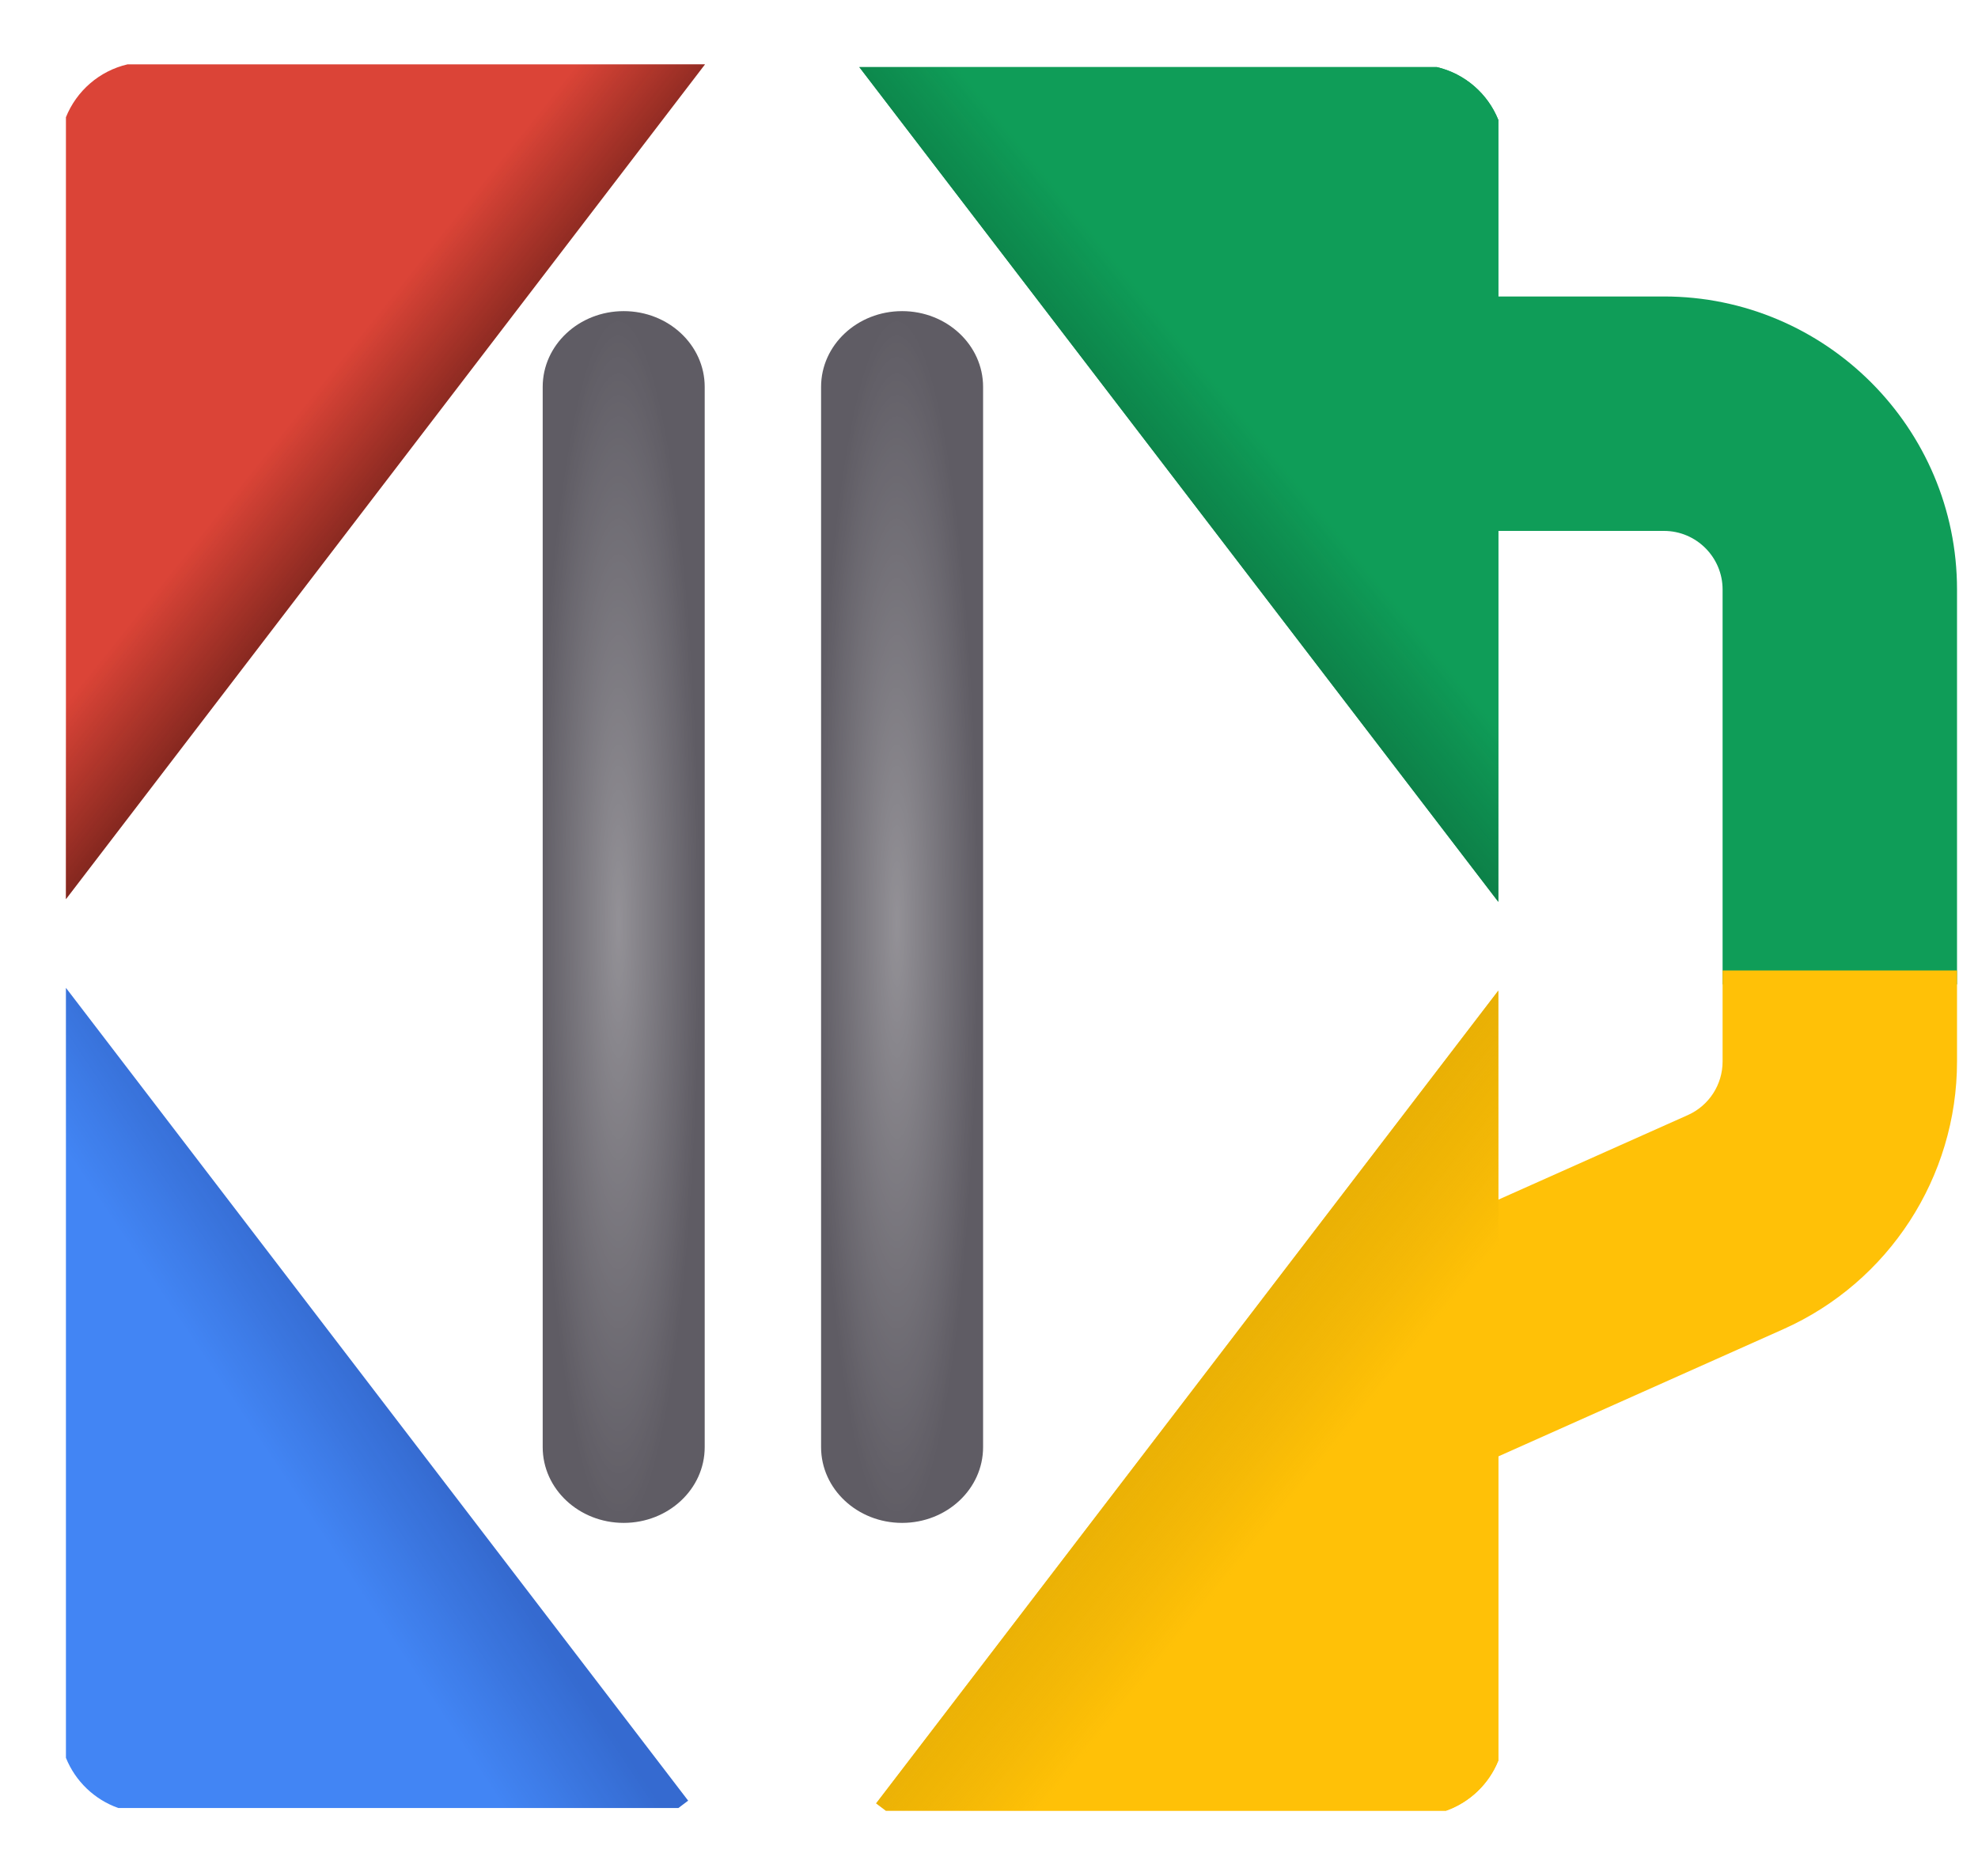
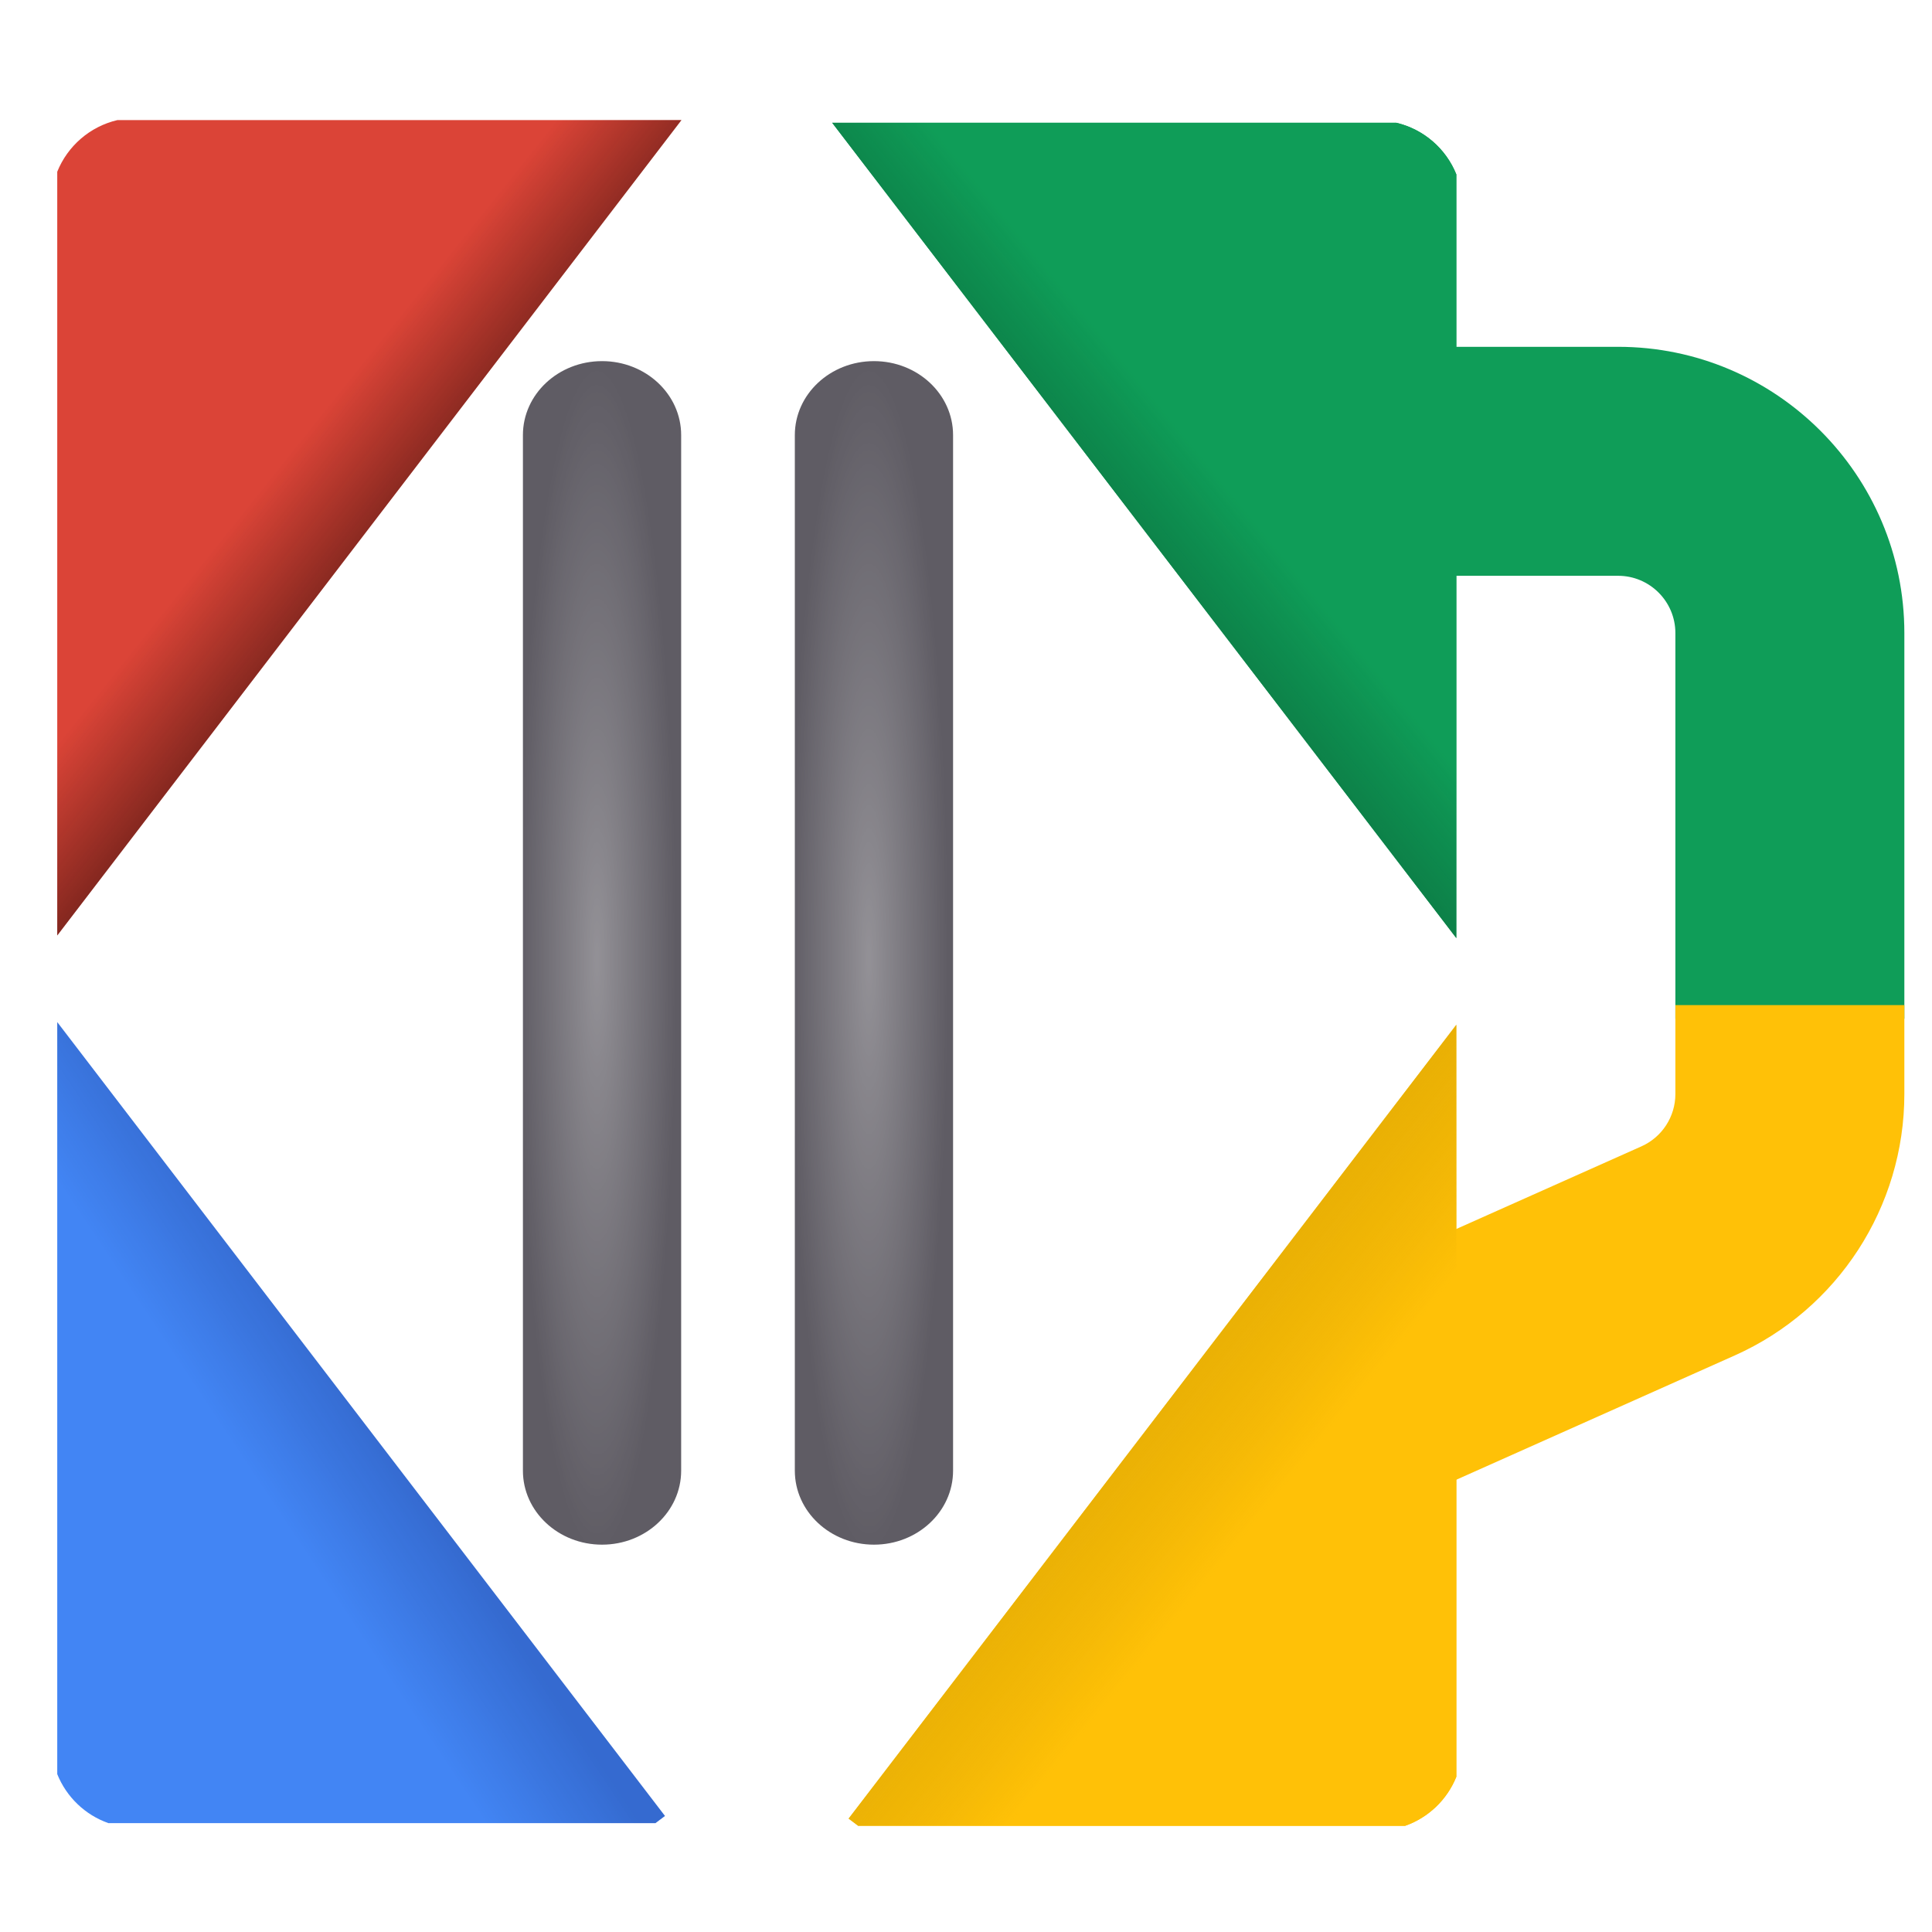
- <svg xmlns="http://www.w3.org/2000/svg" xmlns:ns1="http://www.openswatchbook.org/uri/2009/osb" xmlns:xlink="http://www.w3.org/1999/xlink" aria-hidden="true" focusable="false" data-prefix="fas" data-icon="beer" class="svg-inline--fa fa-beer fa-w-14" role="img" viewBox="0 0 540 512" version="1.1" id="svg4" width="540" height="512">
+ <svg xmlns="http://www.w3.org/2000/svg" xmlns:ns1="http://www.openswatchbook.org/uri/2009/osb" xmlns:xlink="http://www.w3.org/1999/xlink" aria-hidden="true" focusable="false" data-prefix="fas" data-icon="beer" class="svg-inline--fa fa-beer fa-w-14" role="img" viewBox="0 0 540 540" version="1.1" id="svg4" width="540" height="540">
  <defs id="defs8">
    <linearGradient id="linearGradient15546">
      <stop style="stop-color:#00003f;stop-opacity:1;" offset="0" id="stop15542" />
      <stop style="stop-color:#00003f;stop-opacity:0;" offset="1" id="stop15544" />
    </linearGradient>
    <linearGradient id="linearGradient15538">
      <stop style="stop-color:#330d09;stop-opacity:1;" offset="0" id="stop15534" />
      <stop style="stop-color:#330d09;stop-opacity:0;" offset="1" id="stop15536" />
    </linearGradient>
    <linearGradient id="linearGradient15515">
      <stop style="stop-color:#0f9d58;stop-opacity:1;" offset="0" id="stop15511" />
      <stop style="stop-color:#000000;stop-opacity:0.336" offset="1" id="stop15513" />
    </linearGradient>
    <linearGradient id="linearGradient15482-0-6">
      <stop style="stop-color:#ffc107;stop-opacity:1;" offset="0" id="stop15478" />
      <stop style="stop-color:#b88a00;stop-opacity:0.333" offset="1" id="stop15480" />
    </linearGradient>
    <linearGradient id="linearGradient11243">
      <stop style="stop-color:#ffffff;stop-opacity:1;" offset="0" id="stop11239" />
      <stop style="stop-color:#ffffff;stop-opacity:0;" offset="1" id="stop11241" />
    </linearGradient>
    <linearGradient id="linearGradient10430" ns1:paint="solid">
      <stop style="stop-color:#5f5c64;stop-opacity:1;" offset="0" id="stop10428" />
    </linearGradient>
-     <radialGradient xlink:href="#linearGradient11243" id="radialGradient11245" cx="202.579" cy="259.221" fx="202.579" fy="259.221" r="22.114" gradientTransform="matrix(1,0,0,7.479372,-33.7266,-1686.652)" gradientUnits="userSpaceOnUse" />
-     <radialGradient xlink:href="#linearGradient11243" id="radialGradient11245-9" cx="202.579" cy="259.221" fx="202.579" fy="259.221" r="22.114" gradientTransform="matrix(1,0,0,7.479372,42.2734,-1686.652)" gradientUnits="userSpaceOnUse" />
-     <linearGradient xlink:href="#linearGradient15482-0-6" id="linearGradient15484" x1="355" y1="407" x2="275" y2="342" gradientUnits="userSpaceOnUse" />
-     <linearGradient xlink:href="#linearGradient15515" id="linearGradient15517" x1="330" y1="102" x2="220" y2="192" gradientUnits="userSpaceOnUse" />
-     <linearGradient xlink:href="#linearGradient15538" id="linearGradient15540" x1="140" y1="142" x2="90" y2="102" gradientUnits="userSpaceOnUse" />
-     <linearGradient xlink:href="#linearGradient15546" id="linearGradient15548" x1="120" y1="402" x2="90" y2="422" gradientUnits="userSpaceOnUse" />
+     <radialGradient xlink:href="#linearGradient11243" id="radialGradient11245" cx="202.579" cy="259.221" fx="202.579" fy="259.221" r="22.114" gradientTransform="matrix(1,0,0,7.479372,-35.7266,-1670.652)" gradientUnits="userSpaceOnUse" />
+     <radialGradient xlink:href="#linearGradient11243" id="radialGradient11245-9" cx="202.579" cy="259.221" fx="202.579" fy="259.221" r="22.114" gradientTransform="matrix(1,0,0,7.479372,40.2734,-1670.652)" gradientUnits="userSpaceOnUse" />
+     <linearGradient xlink:href="#linearGradient15482-0-6" id="linearGradient15484" x1="355" y1="407" x2="275" y2="342" gradientUnits="userSpaceOnUse" gradientTransform="translate(-2,16)" />
+     <linearGradient xlink:href="#linearGradient15515" id="linearGradient15517" x1="330" y1="102" x2="220" y2="192" gradientUnits="userSpaceOnUse" gradientTransform="translate(-2,16)" />
+     <linearGradient xlink:href="#linearGradient15538" id="linearGradient15540" x1="140" y1="142" x2="90" y2="102" gradientUnits="userSpaceOnUse" gradientTransform="translate(-2,16)" />
+     <linearGradient xlink:href="#linearGradient15546" id="linearGradient15548" x1="120" y1="402" x2="90" y2="422" gradientUnits="userSpaceOnUse" gradientTransform="translate(-2,16)" />
  </defs>
-   <path style="fill:#db4437;fill-opacity:1" d="M 34.793,17.572 C 27.13,19.363 20.883,24.822 18,32 V 245.461 L 192.459,17.572 Z" id="path2-6-7" />
-   <path style="fill:#0f9d58;fill-opacity:1" d="m 406.273,80.936 v 64 h 48 c 8.822,0 16,7.178 16,16 v 107.805 h 64 V 160.936 c 0,-44.112 -35.888,-80 -80,-80 z" id="path2-6-6" />
-   <path style="fill:#ffc107;fill-opacity:1" d="m 470.273,264.936 v 24.859 a 16.018,16.018 0 0 1 -9.479,14.611 l -54.522,24.334 v 70.086 l 80.606,-35.979 c 28.79,-12.85 47.395,-41.525 47.395,-73.053 v -24.859 z" id="path2-6-6-9" />
-   <path style="fill:#4285f4;fill-opacity:1" d="m 18,269.684 v 210.188 c 2.563,6.382 7.784,11.406 14.297,13.701 h 152.9 l 2.662,-2.008 z" id="path2-6-3" />
-   <path style="opacity:1;fill:#5f5c64;fill-opacity:1;stroke:none;stroke-width:0.967;stroke-opacity:1" d="m 170.273,84.936 c -12.212,0 -22.115,9.257 -22.115,20.675 v 289.452 c 0,11.418 9.903,20.675 22.115,20.675 12.212,0 22.113,-9.257 22.113,-20.675 V 105.61 c 0,-11.418 -9.901,-20.675 -22.113,-20.675 z" id="rect5035" />
-   <path style="fill:#ffc107;fill-opacity:1" d="m 409.049,270.426 v 210.188 c -2.563,6.382 -7.784,11.406 -14.297,13.701 H 241.851 l -2.662,-2.008 z" id="path2-6-3-1" />
-   <path style="fill:#0f9d58;fill-opacity:1" d="m 392.256,18.314 c 7.663,1.791 13.91,7.249 16.793,14.428 V 246.203 L 234.59,18.314 Z" id="path2-6-7-2" />
-   <path style="opacity:0.325;fill:url(#radialGradient11245);fill-opacity:1;stroke:none;stroke-width:0.967;stroke-opacity:1" d="m 168.854,86.756 c -12.212,0 -22.115,9.257 -22.115,20.675 v 289.452 c 0,11.418 9.903,20.675 22.115,20.675 12.212,0 22.113,-9.257 22.113,-20.675 V 107.43 c 0,-11.418 -9.901,-20.675 -22.113,-20.675 z" id="rect5035-1" />
-   <path style="opacity:1;fill:#5f5c64;fill-opacity:1;stroke:none;stroke-width:0.967;stroke-opacity:1" d="m 246.273,84.936 c -12.212,0 -22.115,9.257 -22.115,20.675 v 289.452 c 0,11.418 9.903,20.675 22.115,20.675 12.212,0 22.113,-9.257 22.113,-20.675 V 105.61 c 0,-11.418 -9.901,-20.675 -22.113,-20.675 z" id="rect5035-8" />
-   <path style="opacity:0.325;fill:url(#radialGradient11245-9);fill-opacity:1;stroke:none;stroke-width:0.967;stroke-opacity:1" d="m 244.854,86.756 c -12.212,0 -22.115,9.257 -22.115,20.675 v 289.452 c 0,11.418 9.903,20.675 22.115,20.675 12.212,0 22.113,-9.257 22.113,-20.675 V 107.43 c 0,-11.418 -9.901,-20.675 -22.113,-20.675 z" id="rect5035-1-4" />
-   <path style="fill:url(#linearGradient15548);fill-opacity:1;opacity:0.201" d="m 18,269.684 v 210.188 c 2.563,6.382 7.784,11.406 14.297,13.701 h 152.9 l 2.662,-2.008 z" id="path2-6-3-3" />
-   <path style="fill:url(#linearGradient15484);fill-opacity:1" d="m 409.049,270.426 v 210.188 c -2.563,6.382 -7.784,11.406 -14.297,13.701 H 241.851 l -2.662,-2.008 z" id="path2-6-3-1-1" />
-   <path style="fill:url(#linearGradient15517);fill-opacity:1" d="m 392.256,18.314 c 7.663,1.791 13.91,7.249 16.793,14.428 V 246.203 L 234.59,18.314 Z" id="path2-6-7-2-3" />
-   <path style="fill:url(#linearGradient15540);fill-opacity:1" d="M 34.793,17.572 C 27.13,19.363 20.883,24.822 18,32 V 245.461 L 192.459,17.572 Z" id="path2-6-7-20" />
+   <path style="fill:#db4437;fill-opacity:1" d="M 32.793,33.572 C 25.13,35.363 18.883,40.822 16,48 V 261.461 L 190.459,33.572 Z" id="path2-6-7" />
+   <path style="fill:#0f9d58;fill-opacity:1" d="m 404.273,96.936 v 64 h 48 c 8.822,0 16,7.178 16,16 v 107.805 h 64 V 176.936 c 0,-44.112 -35.888,-80 -80,-80 z" id="path2-6-6" />
+   <path style="fill:#ffc107;fill-opacity:1" d="m 468.273,280.936 v 24.859 a 16.018,16.018 0 0 1 -9.479,14.611 l -54.522,24.334 v 70.086 l 80.606,-35.979 c 28.79,-12.85 47.395,-41.525 47.395,-73.053 v -24.859 z" id="path2-6-6-9" />
+   <path style="fill:#4285f4;fill-opacity:1" d="m 16,285.684 v 210.188 c 2.563,6.382 7.784,11.406 14.297,13.701 h 152.9 l 2.662,-2.008 z" id="path2-6-3" />
+   <path style="opacity:1;fill:#5f5c64;fill-opacity:1;stroke:none;stroke-width:0.967;stroke-opacity:1" d="m 168.273,100.936 c -12.212,0 -22.115,9.257 -22.115,20.675 v 289.452 c 0,11.418 9.903,20.675 22.115,20.675 12.212,0 22.113,-9.257 22.113,-20.675 V 121.61 c 0,-11.418 -9.901,-20.675 -22.113,-20.675 z" id="rect5035" />
+   <path style="fill:#ffc107;fill-opacity:1" d="m 407.049,286.426 v 210.188 c -2.563,6.382 -7.784,11.406 -14.297,13.701 H 239.851 l -2.662,-2.008 z" id="path2-6-3-1" />
+   <path style="fill:#0f9d58;fill-opacity:1" d="m 390.256,34.314 c 7.663,1.791 13.91,7.249 16.793,14.428 V 262.203 L 232.59,34.314 Z" id="path2-6-7-2" />
+   <path style="opacity:0.325;fill:url(#radialGradient11245);fill-opacity:1;stroke:none;stroke-width:0.967;stroke-opacity:1" d="m 166.854,102.756 c -12.212,0 -22.115,9.257 -22.115,20.675 v 289.452 c 0,11.418 9.903,20.675 22.115,20.675 12.212,0 22.113,-9.257 22.113,-20.675 V 123.43 c 0,-11.418 -9.901,-20.675 -22.113,-20.675 z" id="rect5035-1" />
+   <path style="opacity:1;fill:#5f5c64;fill-opacity:1;stroke:none;stroke-width:0.967;stroke-opacity:1" d="m 244.273,100.936 c -12.212,0 -22.115,9.257 -22.115,20.675 v 289.452 c 0,11.418 9.903,20.675 22.115,20.675 12.212,0 22.113,-9.257 22.113,-20.675 V 121.61 c 0,-11.418 -9.901,-20.675 -22.113,-20.675 z" id="rect5035-8" />
+   <path style="opacity:0.325;fill:url(#radialGradient11245-9);fill-opacity:1;stroke:none;stroke-width:0.967;stroke-opacity:1" d="m 242.854,102.756 c -12.212,0 -22.115,9.257 -22.115,20.675 v 289.452 c 0,11.418 9.903,20.675 22.115,20.675 12.212,0 22.113,-9.257 22.113,-20.675 V 123.43 c 0,-11.418 -9.901,-20.675 -22.113,-20.675 z" id="rect5035-1-4" />
+   <path style="opacity:0.201;fill:url(#linearGradient15548);fill-opacity:1" d="m 16,285.684 v 210.188 c 2.563,6.382 7.784,11.406 14.297,13.701 h 152.9 l 2.662,-2.008 z" id="path2-6-3-3" />
+   <path style="fill:url(#linearGradient15484);fill-opacity:1" d="m 407.049,286.426 v 210.188 c -2.563,6.382 -7.784,11.406 -14.297,13.701 H 239.851 l -2.662,-2.008 z" id="path2-6-3-1-1" />
+   <path style="fill:url(#linearGradient15517);fill-opacity:1" d="m 390.256,34.314 c 7.663,1.791 13.91,7.249 16.793,14.428 V 262.203 L 232.59,34.314 Z" id="path2-6-7-2-3" />
+   <path style="fill:url(#linearGradient15540);fill-opacity:1" d="M 32.793,33.572 C 25.13,35.363 18.883,40.822 16,48 V 261.461 L 190.459,33.572 Z" id="path2-6-7-20" />
</svg>
